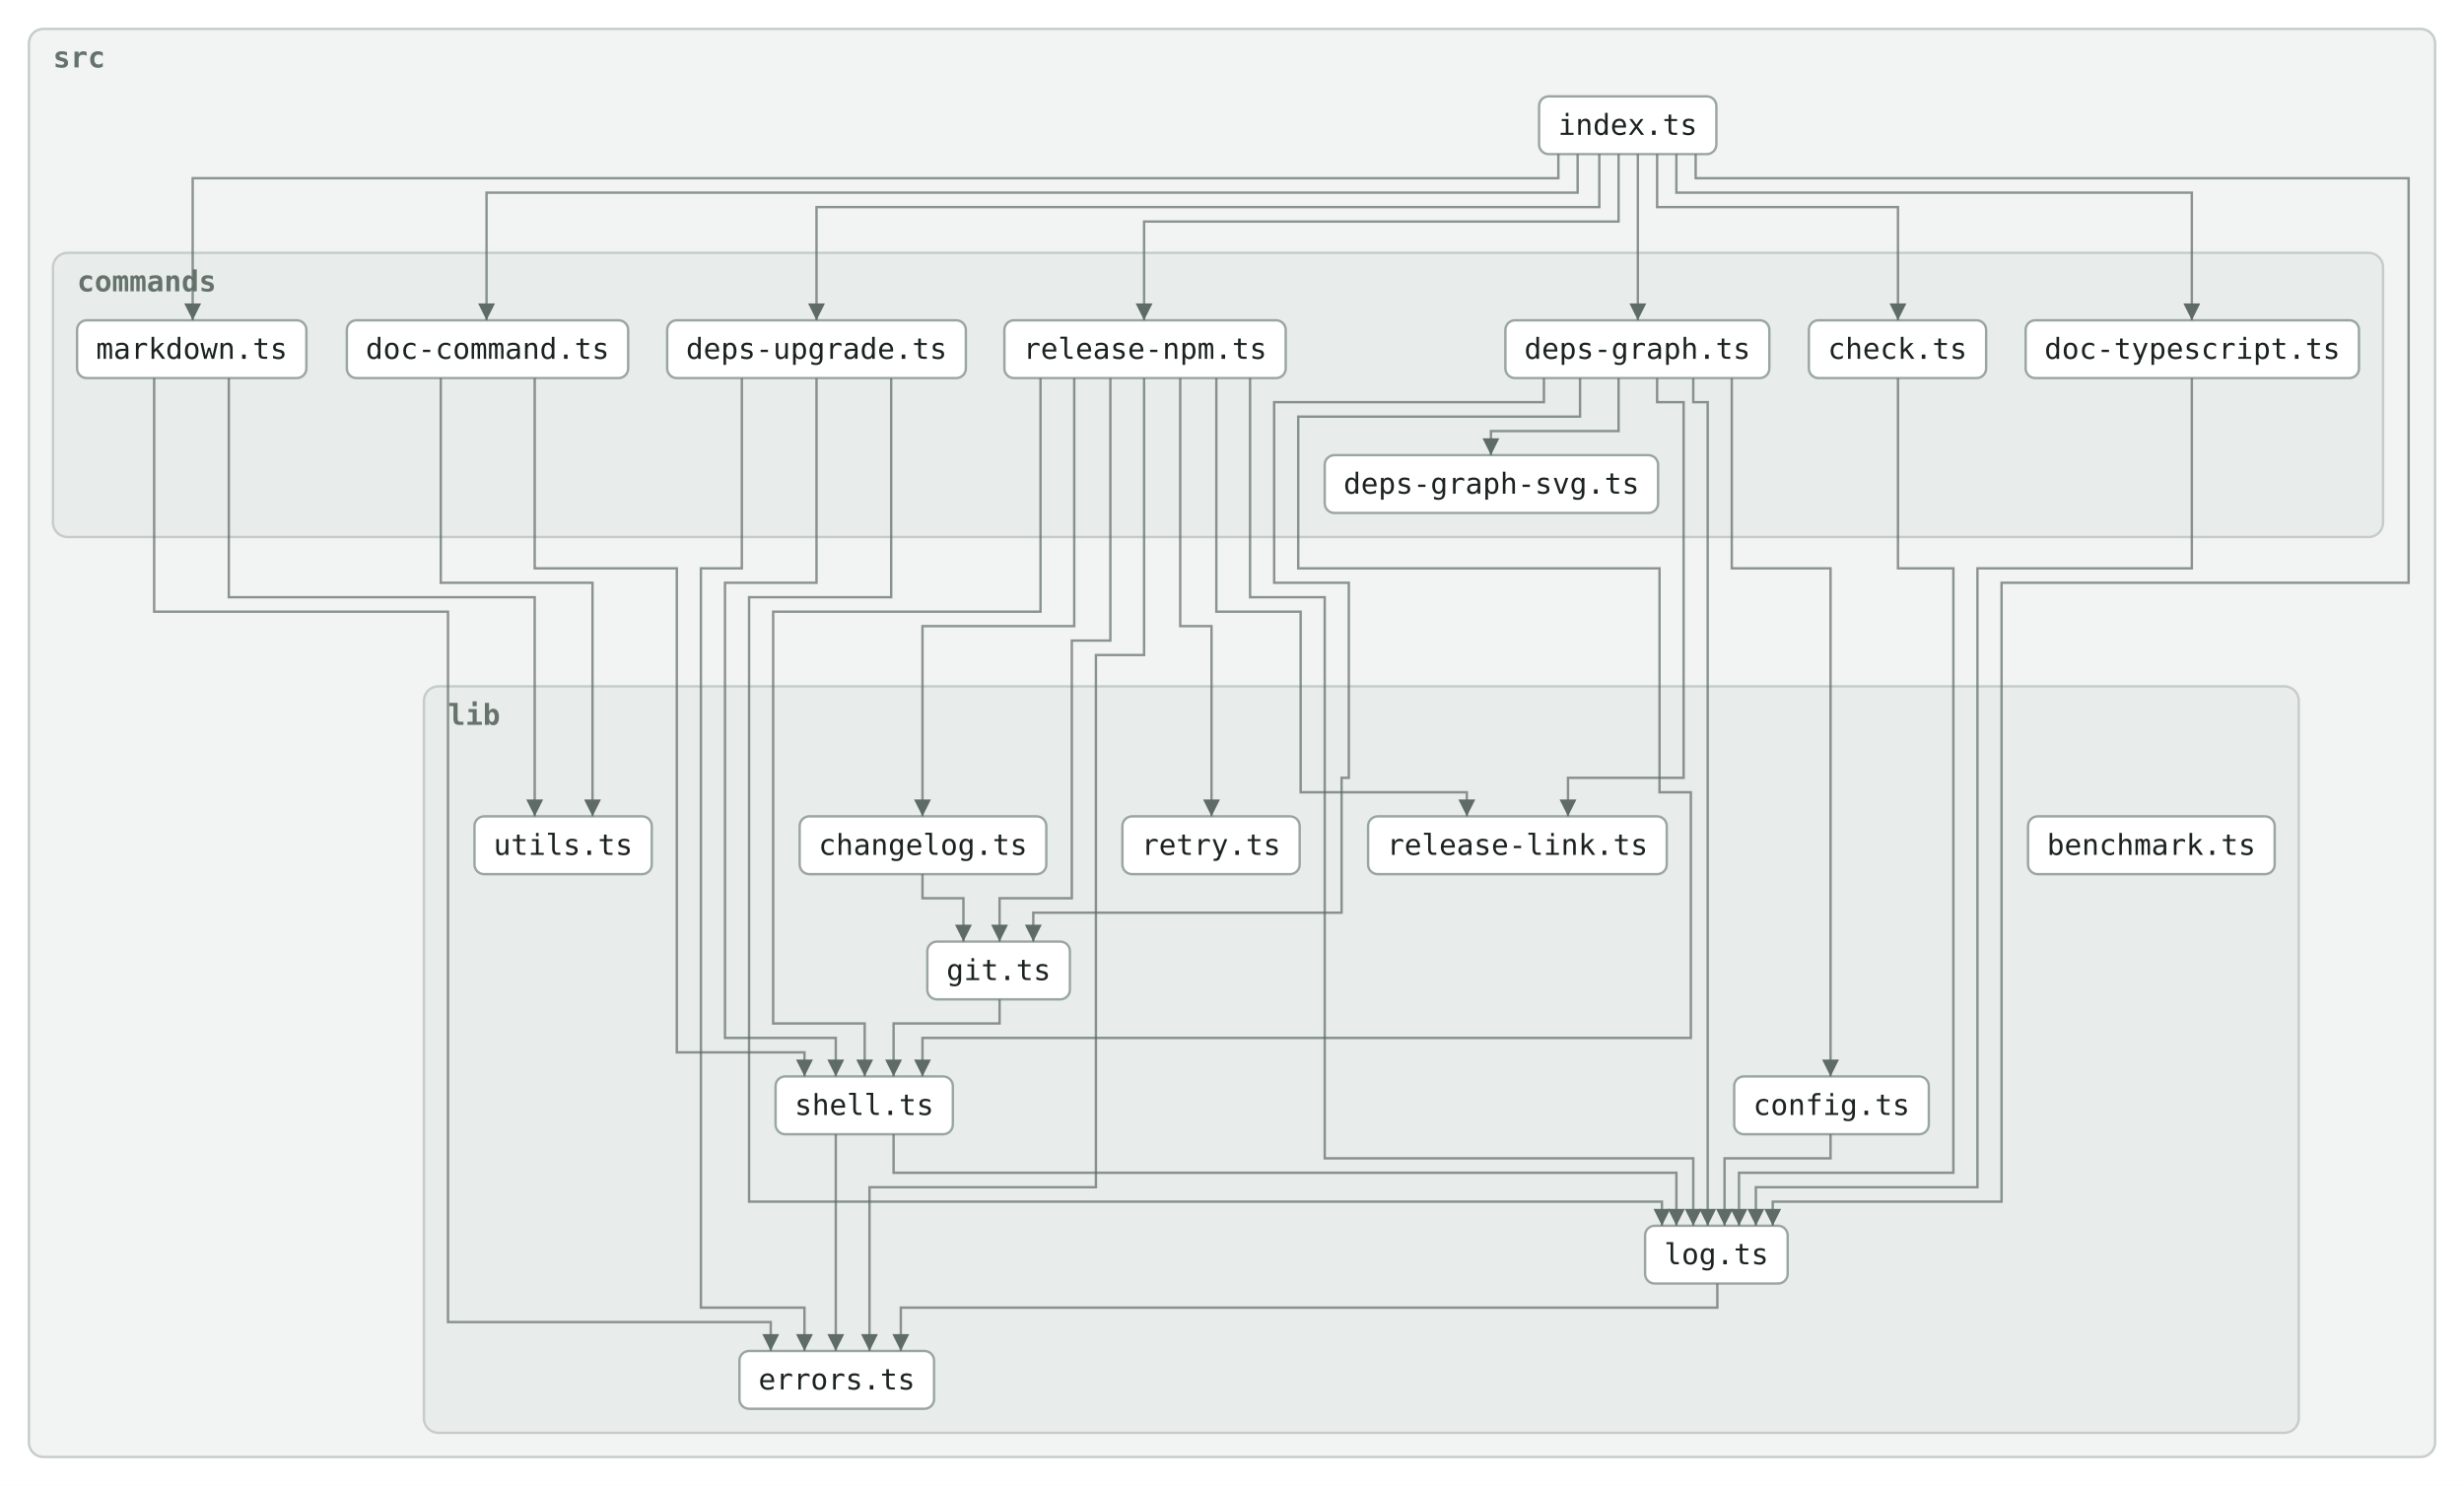
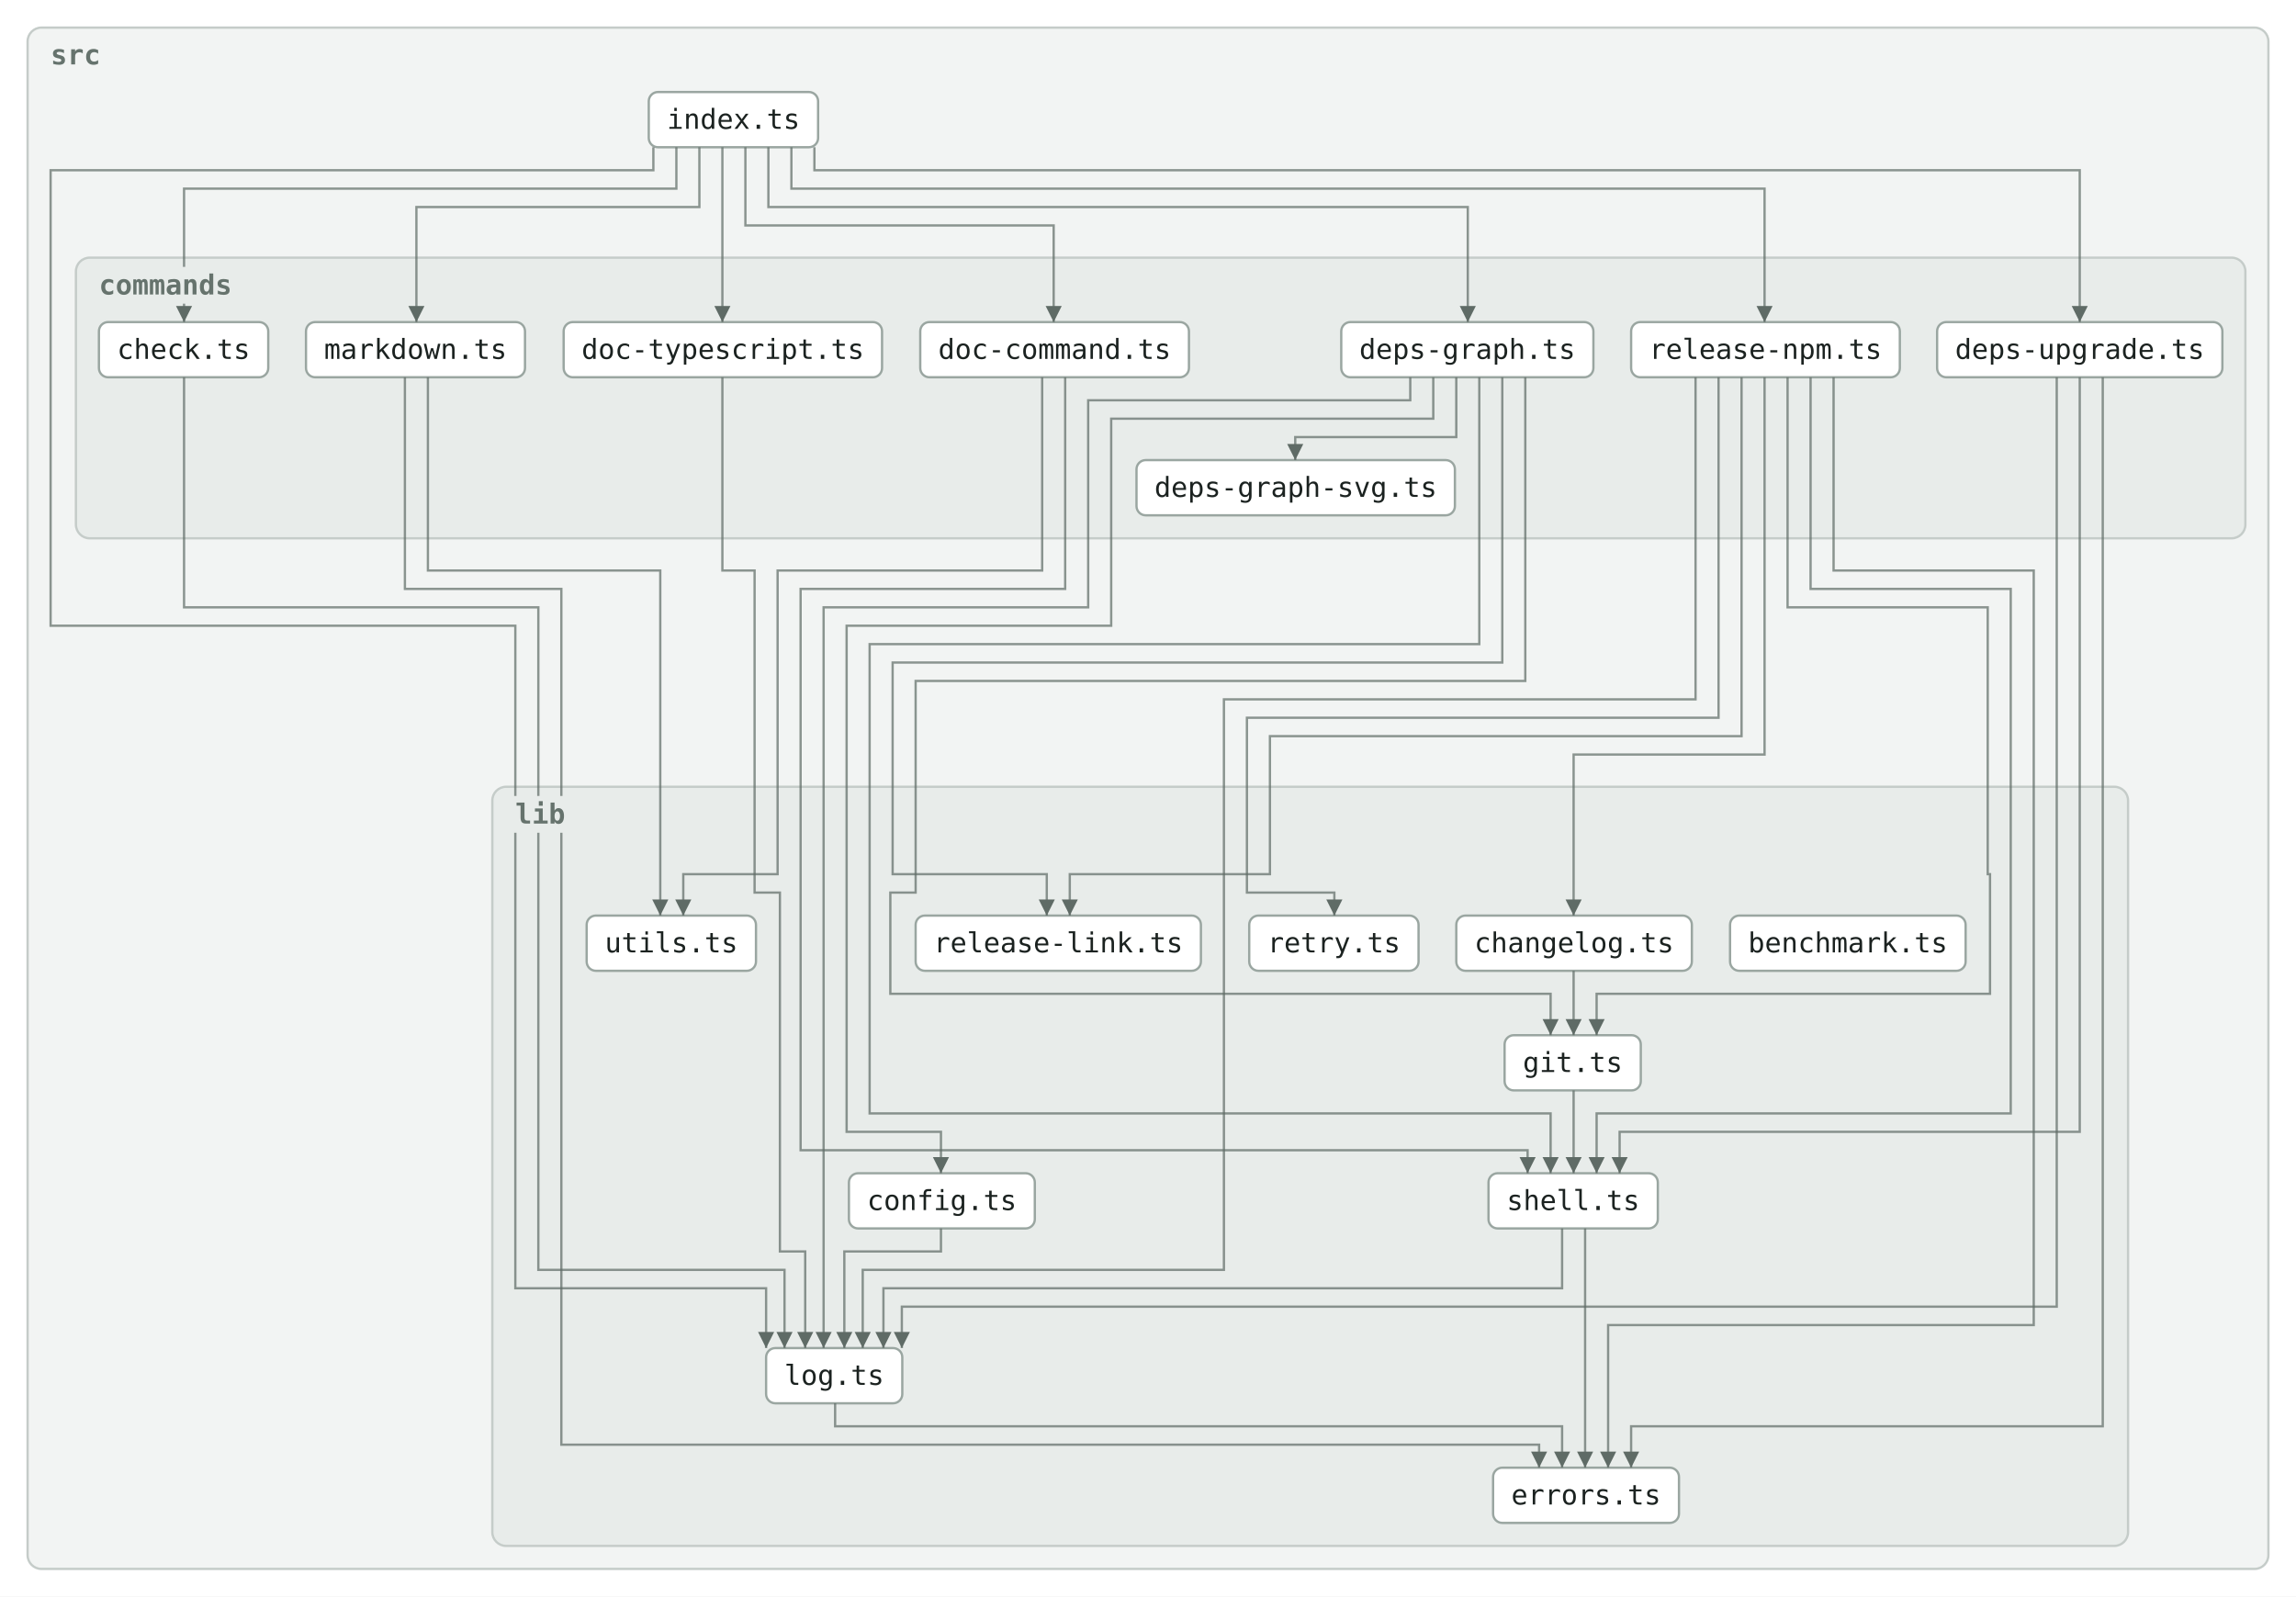
- <svg xmlns="http://www.w3.org/2000/svg" width="1023" height="617" viewBox="0 0 1023 617">
+ <svg xmlns="http://www.w3.org/2000/svg" width="998" height="694" viewBox="0 0 998 694">
  <style>
	.background { fill: #ffffff; }
	.directory { stroke: #c5ccc9; stroke-width: 1; }
	.depth1 { fill: #f2f4f3; }
	.depth2 { fill: #e8ecea; }
	.depth3 { fill: #dfe4e2; }
	.file { fill: #ffffff; stroke: #9aa6a1; stroke-width: 1; }
	text { font-family: ui-monospace, SFMono-Regular, Menlo, Consolas, monospace; font-size: 12px; }
	.label { fill: #1b2220; text-anchor: middle; }
	.directory-label { fill: #66736d; font-weight: 600; }
	.edge { fill: none; stroke: #5f6b66; stroke-width: 1; stroke-opacity: 0.7; }
	.arrowhead { fill: #5f6b66; }
	@media (prefers-color-scheme: dark) {
		.background { fill: #0d1117; }
		.directory { stroke: #39424d; }
		.depth1 { fill: #161b22; }
		.depth2 { fill: #1c232c; }
		.depth3 { fill: #232b35; }
		.file { fill: #0d1117; stroke: #5c6773; }
		.label { fill: #e6edf3; }
		.directory-label { fill: #8b949e; }
		.edge { stroke: #8b949e; }
		.arrowhead { fill: #8b949e; }
	}
</style>
  <defs>
    <marker id="arrow" viewBox="0 0 8 8" refX="8" refY="4" markerWidth="7" markerHeight="7" orient="auto">
      <path class="arrowhead" d="M0,0 L8,4 L0,8 z" />
    </marker>
  </defs>
-   <rect class="background" width="1023" height="617" />
-   <rect class="directory depth1" x="12" y="12" width="999" height="593" rx="6" />
+   <rect class="background" width="998" height="694" />
+   <rect class="directory depth1" x="12" y="12" width="974" height="670" rx="6" />
+   <rect class="directory depth2" x="33" y="112" width="943" height="122" rx="6" />
+   <rect class="file" x="43" y="140" width="73.6" height="24" rx="4" />
+   <text class="label" x="79.8" y="156" textLength="57.6" lengthAdjust="spacingAndGlyphs">check.ts</text>
+   <rect class="file" x="494" y="200" width="138.4" height="24" rx="4" />
+   <text class="label" x="563.2" y="216" textLength="122.4" lengthAdjust="spacingAndGlyphs">deps-graph-svg.ts</text>
+   <rect class="file" x="583" y="140" width="109.6" height="24" rx="4" />
+   <text class="label" x="637.8" y="156" textLength="93.6" lengthAdjust="spacingAndGlyphs">deps-graph.ts</text>
+   <rect class="file" x="842" y="140" width="124" height="24" rx="4" />
+   <text class="label" x="904" y="156" textLength="108" lengthAdjust="spacingAndGlyphs">deps-upgrade.ts</text>
+   <rect class="file" x="400" y="140" width="116.8" height="24" rx="4" />
+   <text class="label" x="458.4" y="156" textLength="100.8" lengthAdjust="spacingAndGlyphs">doc-command.ts</text>
+   <rect class="file" x="245" y="140" width="138.4" height="24" rx="4" />
+   <text class="label" x="314.2" y="156" textLength="122.4" lengthAdjust="spacingAndGlyphs">doc-typescript.ts</text>
+   <rect class="file" x="133" y="140" width="95.2" height="24" rx="4" />
+   <text class="label" x="180.6" y="156" textLength="79.2" lengthAdjust="spacingAndGlyphs">markdown.ts</text>
+   <rect class="file" x="709" y="140" width="116.8" height="24" rx="4" />
+   <text class="label" x="767.4" y="156" textLength="100.8" lengthAdjust="spacingAndGlyphs">release-npm.ts</text>
+   <rect class="directory depth2" x="214" y="342" width="711" height="330" rx="6" />
+   <rect class="file" x="333" y="586" width="59.2" height="24" rx="4" />
+   <text class="label" x="362.6" y="602" textLength="43.2" lengthAdjust="spacingAndGlyphs">log.ts</text>
+   <rect class="file" x="649" y="638" width="80.8" height="24" rx="4" />
+   <text class="label" x="689.4" y="654" textLength="64.8" lengthAdjust="spacingAndGlyphs">errors.ts</text>
+   <rect class="file" x="369" y="510" width="80.8" height="24" rx="4" />
+   <text class="label" x="409.4" y="526" textLength="64.8" lengthAdjust="spacingAndGlyphs">config.ts</text>
+   <rect class="file" x="654" y="450" width="59.2" height="24" rx="4" />
+   <text class="label" x="683.6" y="466" textLength="43.2" lengthAdjust="spacingAndGlyphs">git.ts</text>
+   <rect class="file" x="647" y="510" width="73.6" height="24" rx="4" />
+   <text class="label" x="683.8" y="526" textLength="57.6" lengthAdjust="spacingAndGlyphs">shell.ts</text>
+   <rect class="file" x="398" y="398" width="124" height="24" rx="4" />
+   <text class="label" x="460" y="414" textLength="108" lengthAdjust="spacingAndGlyphs">release-link.ts</text>
+   <rect class="file" x="255" y="398" width="73.6" height="24" rx="4" />
+   <text class="label" x="291.8" y="414" textLength="57.6" lengthAdjust="spacingAndGlyphs">utils.ts</text>
+   <rect class="file" x="633" y="398" width="102.4" height="24" rx="4" />
+   <text class="label" x="684.2" y="414" textLength="86.4" lengthAdjust="spacingAndGlyphs">changelog.ts</text>
+   <rect class="file" x="543" y="398" width="73.6" height="24" rx="4" />
+   <text class="label" x="579.8" y="414" textLength="57.6" lengthAdjust="spacingAndGlyphs">retry.ts</text>
+   <rect class="file" x="752" y="398" width="102.4" height="24" rx="4" />
+   <text class="label" x="803.2" y="414" textLength="86.4" lengthAdjust="spacingAndGlyphs">benchmark.ts</text>
+   <rect class="file" x="282" y="40" width="73.6" height="24" rx="4" />
+   <text class="label" x="318.8" y="56" textLength="57.6" lengthAdjust="spacingAndGlyphs">index.ts</text>
+   <path class="edge" d="M80,164 L80,264 L234,264 L234,552 L341,552 L341,586" marker-end="url(#arrow)" />
+   <path class="edge" d="M363,610 L363,620 L679,620 L679,638" marker-end="url(#arrow)" />
+   <path class="edge" d="M623,164 L623,182 L483,182 L483,272 L368,272 L368,492 L409,492 L409,510" marker-end="url(#arrow)" />
+   <path class="edge" d="M663,164 L663,296 L398,296 L398,388 L387,388 L387,432 L674,432 L674,450" marker-end="url(#arrow)" />
+   <path class="edge" d="M613,164 L613,174 L473,174 L473,264 L358,264 L358,586" marker-end="url(#arrow)" />
+   <path class="edge" d="M653,164 L653,288 L388,288 L388,380 L455,380 L455,398" marker-end="url(#arrow)" />
+   <path class="edge" d="M643,164 L643,280 L378,280 L378,484 L674,484 L674,510" marker-end="url(#arrow)" />
+   <path class="edge" d="M633,164 L633,190 L563,190 L563,200" marker-end="url(#arrow)" />
+   <path class="edge" d="M409,534 L409,544 L367,544 L367,586" marker-end="url(#arrow)" />
+   <path class="edge" d="M684,474 L684,510" marker-end="url(#arrow)" />
+   <path class="edge" d="M689,534 L689,638" marker-end="url(#arrow)" />
+   <path class="edge" d="M679,534 L679,560 L384,560 L384,586" marker-end="url(#arrow)" />
+   <path class="edge" d="M914,164 L914,620 L709,620 L709,638" marker-end="url(#arrow)" />
+   <path class="edge" d="M894,164 L894,568 L392,568 L392,586" marker-end="url(#arrow)" />
+   <path class="edge" d="M904,164 L904,492 L704,492 L704,510" marker-end="url(#arrow)" />
+   <path class="edge" d="M463,164 L463,256 L348,256 L348,500 L664,500 L664,510" marker-end="url(#arrow)" />
+   <path class="edge" d="M453,164 L453,248 L338,248 L338,380 L297,380 L297,398" marker-end="url(#arrow)" />
+   <path class="edge" d="M314,164 L314,248 L328,248 L328,388 L339,388 L339,544 L350,544 L350,586" marker-end="url(#arrow)" />
+   <path class="edge" d="M176,164 L176,256 L244,256 L244,628 L669,628 L669,638" marker-end="url(#arrow)" />
+   <path class="edge" d="M186,164 L186,248 L287,248 L287,398" marker-end="url(#arrow)" />
+   <path class="edge" d="M767,164 L767,328 L684,328 L684,398" marker-end="url(#arrow)" />
+   <path class="edge" d="M797,164 L797,248 L884,248 L884,576 L699,576 L699,638" marker-end="url(#arrow)" />
+   <path class="edge" d="M777,164 L777,264 L864,264 L864,380 L865,380 L865,432 L694,432 L694,450" marker-end="url(#arrow)" />
+   <path class="edge" d="M737,164 L737,304 L532,304 L532,552 L375,552 L375,586" marker-end="url(#arrow)" />
+   <path class="edge" d="M757,164 L757,320 L552,320 L552,380 L465,380 L465,398" marker-end="url(#arrow)" />
+   <path class="edge" d="M747,164 L747,312 L542,312 L542,388 L580,388 L580,398" marker-end="url(#arrow)" />
+   <path class="edge" d="M787,164 L787,256 L874,256 L874,484 L694,484 L694,510" marker-end="url(#arrow)" />
+   <path class="edge" d="M684,422 L684,450" marker-end="url(#arrow)" />
+   <path class="edge" d="M294,64 L294,82 L80,82 L80,140" marker-end="url(#arrow)" />
+   <path class="edge" d="M334,64 L334,90 L638,90 L638,140" marker-end="url(#arrow)" />
+   <path class="edge" d="M354,64 L354,74 L904,74 L904,140" marker-end="url(#arrow)" />
+   <path class="edge" d="M324,64 L324,98 L458,98 L458,140" marker-end="url(#arrow)" />
+   <path class="edge" d="M314,64 L314,140" marker-end="url(#arrow)" />
+   <path class="edge" d="M304,64 L304,90 L181,90 L181,140" marker-end="url(#arrow)" />
+   <path class="edge" d="M344,64 L344,82 L767,82 L767,140" marker-end="url(#arrow)" />
+   <path class="edge" d="M284,64 L284,74 L22,74 L22,272 L224,272 L224,560 L333,560 L333,586" marker-end="url(#arrow)" />
+   <rect class="depth1" x="19" y="16" width="27.6" height="16" rx="2" />
  <text class="directory-label" x="22" y="28" textLength="21.6" lengthAdjust="spacingAndGlyphs">src</text>
-   <rect class="directory depth2" x="22" y="105" width="967.4" height="118" rx="6" />
-   <text class="directory-label" x="32" y="121" textLength="57.6" lengthAdjust="spacingAndGlyphs">commands</text>
-   <rect class="file" x="751" y="133" width="73.6" height="24" rx="4" />
-   <text class="label" x="787.8" y="149" textLength="57.6" lengthAdjust="spacingAndGlyphs">check.ts</text>
-   <rect class="file" x="550" y="189" width="138.4" height="24" rx="4" />
-   <text class="label" x="619.2" y="205" textLength="122.4" lengthAdjust="spacingAndGlyphs">deps-graph-svg.ts</text>
-   <rect class="file" x="625" y="133" width="109.6" height="24" rx="4" />
-   <text class="label" x="679.8" y="149" textLength="93.6" lengthAdjust="spacingAndGlyphs">deps-graph.ts</text>
-   <rect class="file" x="277" y="133" width="124" height="24" rx="4" />
-   <text class="label" x="339" y="149" textLength="108" lengthAdjust="spacingAndGlyphs">deps-upgrade.ts</text>
-   <rect class="file" x="144" y="133" width="116.8" height="24" rx="4" />
-   <text class="label" x="202.4" y="149" textLength="100.8" lengthAdjust="spacingAndGlyphs">doc-command.ts</text>
-   <rect class="file" x="841" y="133" width="138.4" height="24" rx="4" />
-   <text class="label" x="910.2" y="149" textLength="122.4" lengthAdjust="spacingAndGlyphs">doc-typescript.ts</text>
-   <rect class="file" x="32" y="133" width="95.2" height="24" rx="4" />
-   <text class="label" x="79.6" y="149" textLength="79.2" lengthAdjust="spacingAndGlyphs">markdown.ts</text>
-   <rect class="file" x="417" y="133" width="116.8" height="24" rx="4" />
-   <text class="label" x="475.4" y="149" textLength="100.8" lengthAdjust="spacingAndGlyphs">release-npm.ts</text>
-   <rect class="directory depth2" x="176" y="285" width="778.4" height="310" rx="6" />
-   <text class="directory-label" x="186" y="301" textLength="21.6" lengthAdjust="spacingAndGlyphs">lib</text>
-   <rect class="file" x="683" y="509" width="59.2" height="24" rx="4" />
-   <text class="label" x="712.6" y="525" textLength="43.2" lengthAdjust="spacingAndGlyphs">log.ts</text>
-   <rect class="file" x="307" y="561" width="80.8" height="24" rx="4" />
-   <text class="label" x="347.4" y="577" textLength="64.8" lengthAdjust="spacingAndGlyphs">errors.ts</text>
-   <rect class="file" x="720" y="447" width="80.8" height="24" rx="4" />
-   <text class="label" x="760.4" y="463" textLength="64.8" lengthAdjust="spacingAndGlyphs">config.ts</text>
-   <rect class="file" x="385" y="391" width="59.2" height="24" rx="4" />
-   <text class="label" x="414.6" y="407" textLength="43.2" lengthAdjust="spacingAndGlyphs">git.ts</text>
-   <rect class="file" x="322" y="447" width="73.6" height="24" rx="4" />
-   <text class="label" x="358.8" y="463" textLength="57.6" lengthAdjust="spacingAndGlyphs">shell.ts</text>
-   <rect class="file" x="568" y="339" width="124" height="24" rx="4" />
-   <text class="label" x="630" y="355" textLength="108" lengthAdjust="spacingAndGlyphs">release-link.ts</text>
-   <rect class="file" x="197" y="339" width="73.6" height="24" rx="4" />
-   <text class="label" x="233.8" y="355" textLength="57.6" lengthAdjust="spacingAndGlyphs">utils.ts</text>
-   <rect class="file" x="332" y="339" width="102.4" height="24" rx="4" />
-   <text class="label" x="383.2" y="355" textLength="86.4" lengthAdjust="spacingAndGlyphs">changelog.ts</text>
-   <rect class="file" x="466" y="339" width="73.6" height="24" rx="4" />
-   <text class="label" x="502.8" y="355" textLength="57.6" lengthAdjust="spacingAndGlyphs">retry.ts</text>
-   <rect class="file" x="842" y="339" width="102.4" height="24" rx="4" />
-   <text class="label" x="893.2" y="355" textLength="86.4" lengthAdjust="spacingAndGlyphs">benchmark.ts</text>
-   <rect class="file" x="639" y="40" width="73.6" height="24" rx="4" />
-   <text class="label" x="675.8" y="56" textLength="57.6" lengthAdjust="spacingAndGlyphs">index.ts</text>
-   <path class="edge" d="M788,157 L788,236 L811,236 L811,487 L722,487 L722,509" marker-end="url(#arrow)" />
-   <path class="edge" d="M713,533 L713,543 L374,543 L374,561" marker-end="url(#arrow)" />
-   <path class="edge" d="M719,157 L719,236 L760,236 L760,447" marker-end="url(#arrow)" />
-   <path class="edge" d="M641,157 L641,167 L529,167 L529,242 L560,242 L560,323 L557,323 L557,379 L429,379 L429,391" marker-end="url(#arrow)" />
-   <path class="edge" d="M703,157 L703,167 L709,167 L709,509" marker-end="url(#arrow)" />
-   <path class="edge" d="M688,157 L688,167 L699,167 L699,323 L651,323 L651,339" marker-end="url(#arrow)" />
-   <path class="edge" d="M656,157 L656,173 L539,173 L539,236 L689,236 L689,329 L702,329 L702,431 L383,431 L383,447" marker-end="url(#arrow)" />
-   <path class="edge" d="M672,157 L672,179 L619,179 L619,189" marker-end="url(#arrow)" />
-   <path class="edge" d="M760,471 L760,481 L716,481 L716,509" marker-end="url(#arrow)" />
-   <path class="edge" d="M415,415 L415,425 L371,425 L371,447" marker-end="url(#arrow)" />
-   <path class="edge" d="M347,471 L347,561" marker-end="url(#arrow)" />
-   <path class="edge" d="M371,471 L371,487 L696,487 L696,509" marker-end="url(#arrow)" />
-   <path class="edge" d="M308,157 L308,236 L291,236 L291,543 L334,543 L334,561" marker-end="url(#arrow)" />
-   <path class="edge" d="M370,157 L370,248 L311,248 L311,499 L690,499 L690,509" marker-end="url(#arrow)" />
-   <path class="edge" d="M339,157 L339,242 L301,242 L301,431 L347,431 L347,447" marker-end="url(#arrow)" />
-   <path class="edge" d="M222,157 L222,236 L281,236 L281,437 L334,437 L334,447" marker-end="url(#arrow)" />
-   <path class="edge" d="M183,157 L183,242 L246,242 L246,339" marker-end="url(#arrow)" />
-   <path class="edge" d="M910,157 L910,236 L821,236 L821,493 L729,493 L729,509" marker-end="url(#arrow)" />
-   <path class="edge" d="M64,157 L64,254 L186,254 L186,549 L320,549 L320,561" marker-end="url(#arrow)" />
-   <path class="edge" d="M95,157 L95,248 L222,248 L222,339" marker-end="url(#arrow)" />
-   <path class="edge" d="M446,157 L446,260 L383,260 L383,339" marker-end="url(#arrow)" />
-   <path class="edge" d="M475,157 L475,272 L455,272 L455,493 L361,493 L361,561" marker-end="url(#arrow)" />
-   <path class="edge" d="M461,157 L461,266 L445,266 L445,373 L415,373 L415,391" marker-end="url(#arrow)" />
-   <path class="edge" d="M519,157 L519,248 L550,248 L550,481 L703,481 L703,509" marker-end="url(#arrow)" />
-   <path class="edge" d="M505,157 L505,254 L540,254 L540,329 L609,329 L609,339" marker-end="url(#arrow)" />
-   <path class="edge" d="M490,157 L490,260 L503,260 L503,339" marker-end="url(#arrow)" />
-   <path class="edge" d="M432,157 L432,254 L321,254 L321,425 L359,425 L359,447" marker-end="url(#arrow)" />
-   <path class="edge" d="M383,363 L383,373 L400,373 L400,391" marker-end="url(#arrow)" />
-   <path class="edge" d="M688,64 L688,86 L788,86 L788,133" marker-end="url(#arrow)" />
-   <path class="edge" d="M680,64 L680,133" marker-end="url(#arrow)" />
-   <path class="edge" d="M664,64 L664,86 L339,86 L339,133" marker-end="url(#arrow)" />
-   <path class="edge" d="M655,64 L655,80 L202,80 L202,133" marker-end="url(#arrow)" />
-   <path class="edge" d="M696,64 L696,80 L910,80 L910,133" marker-end="url(#arrow)" />
-   <path class="edge" d="M647,64 L647,74 L80,74 L80,133" marker-end="url(#arrow)" />
-   <path class="edge" d="M672,64 L672,92 L475,92 L475,133" marker-end="url(#arrow)" />
-   <path class="edge" d="M704,64 L704,74 L1000,74 L1000,242 L831,242 L831,499 L736,499 L736,509" marker-end="url(#arrow)" />
+   <rect class="depth2" x="40" y="116" width="63.6" height="16" rx="2" />
+   <text class="directory-label" x="43" y="128" textLength="57.6" lengthAdjust="spacingAndGlyphs">commands</text>
+   <rect class="depth2" x="221" y="346" width="27.6" height="16" rx="2" />
+   <text class="directory-label" x="224" y="358" textLength="21.6" lengthAdjust="spacingAndGlyphs">lib</text>
</svg>
